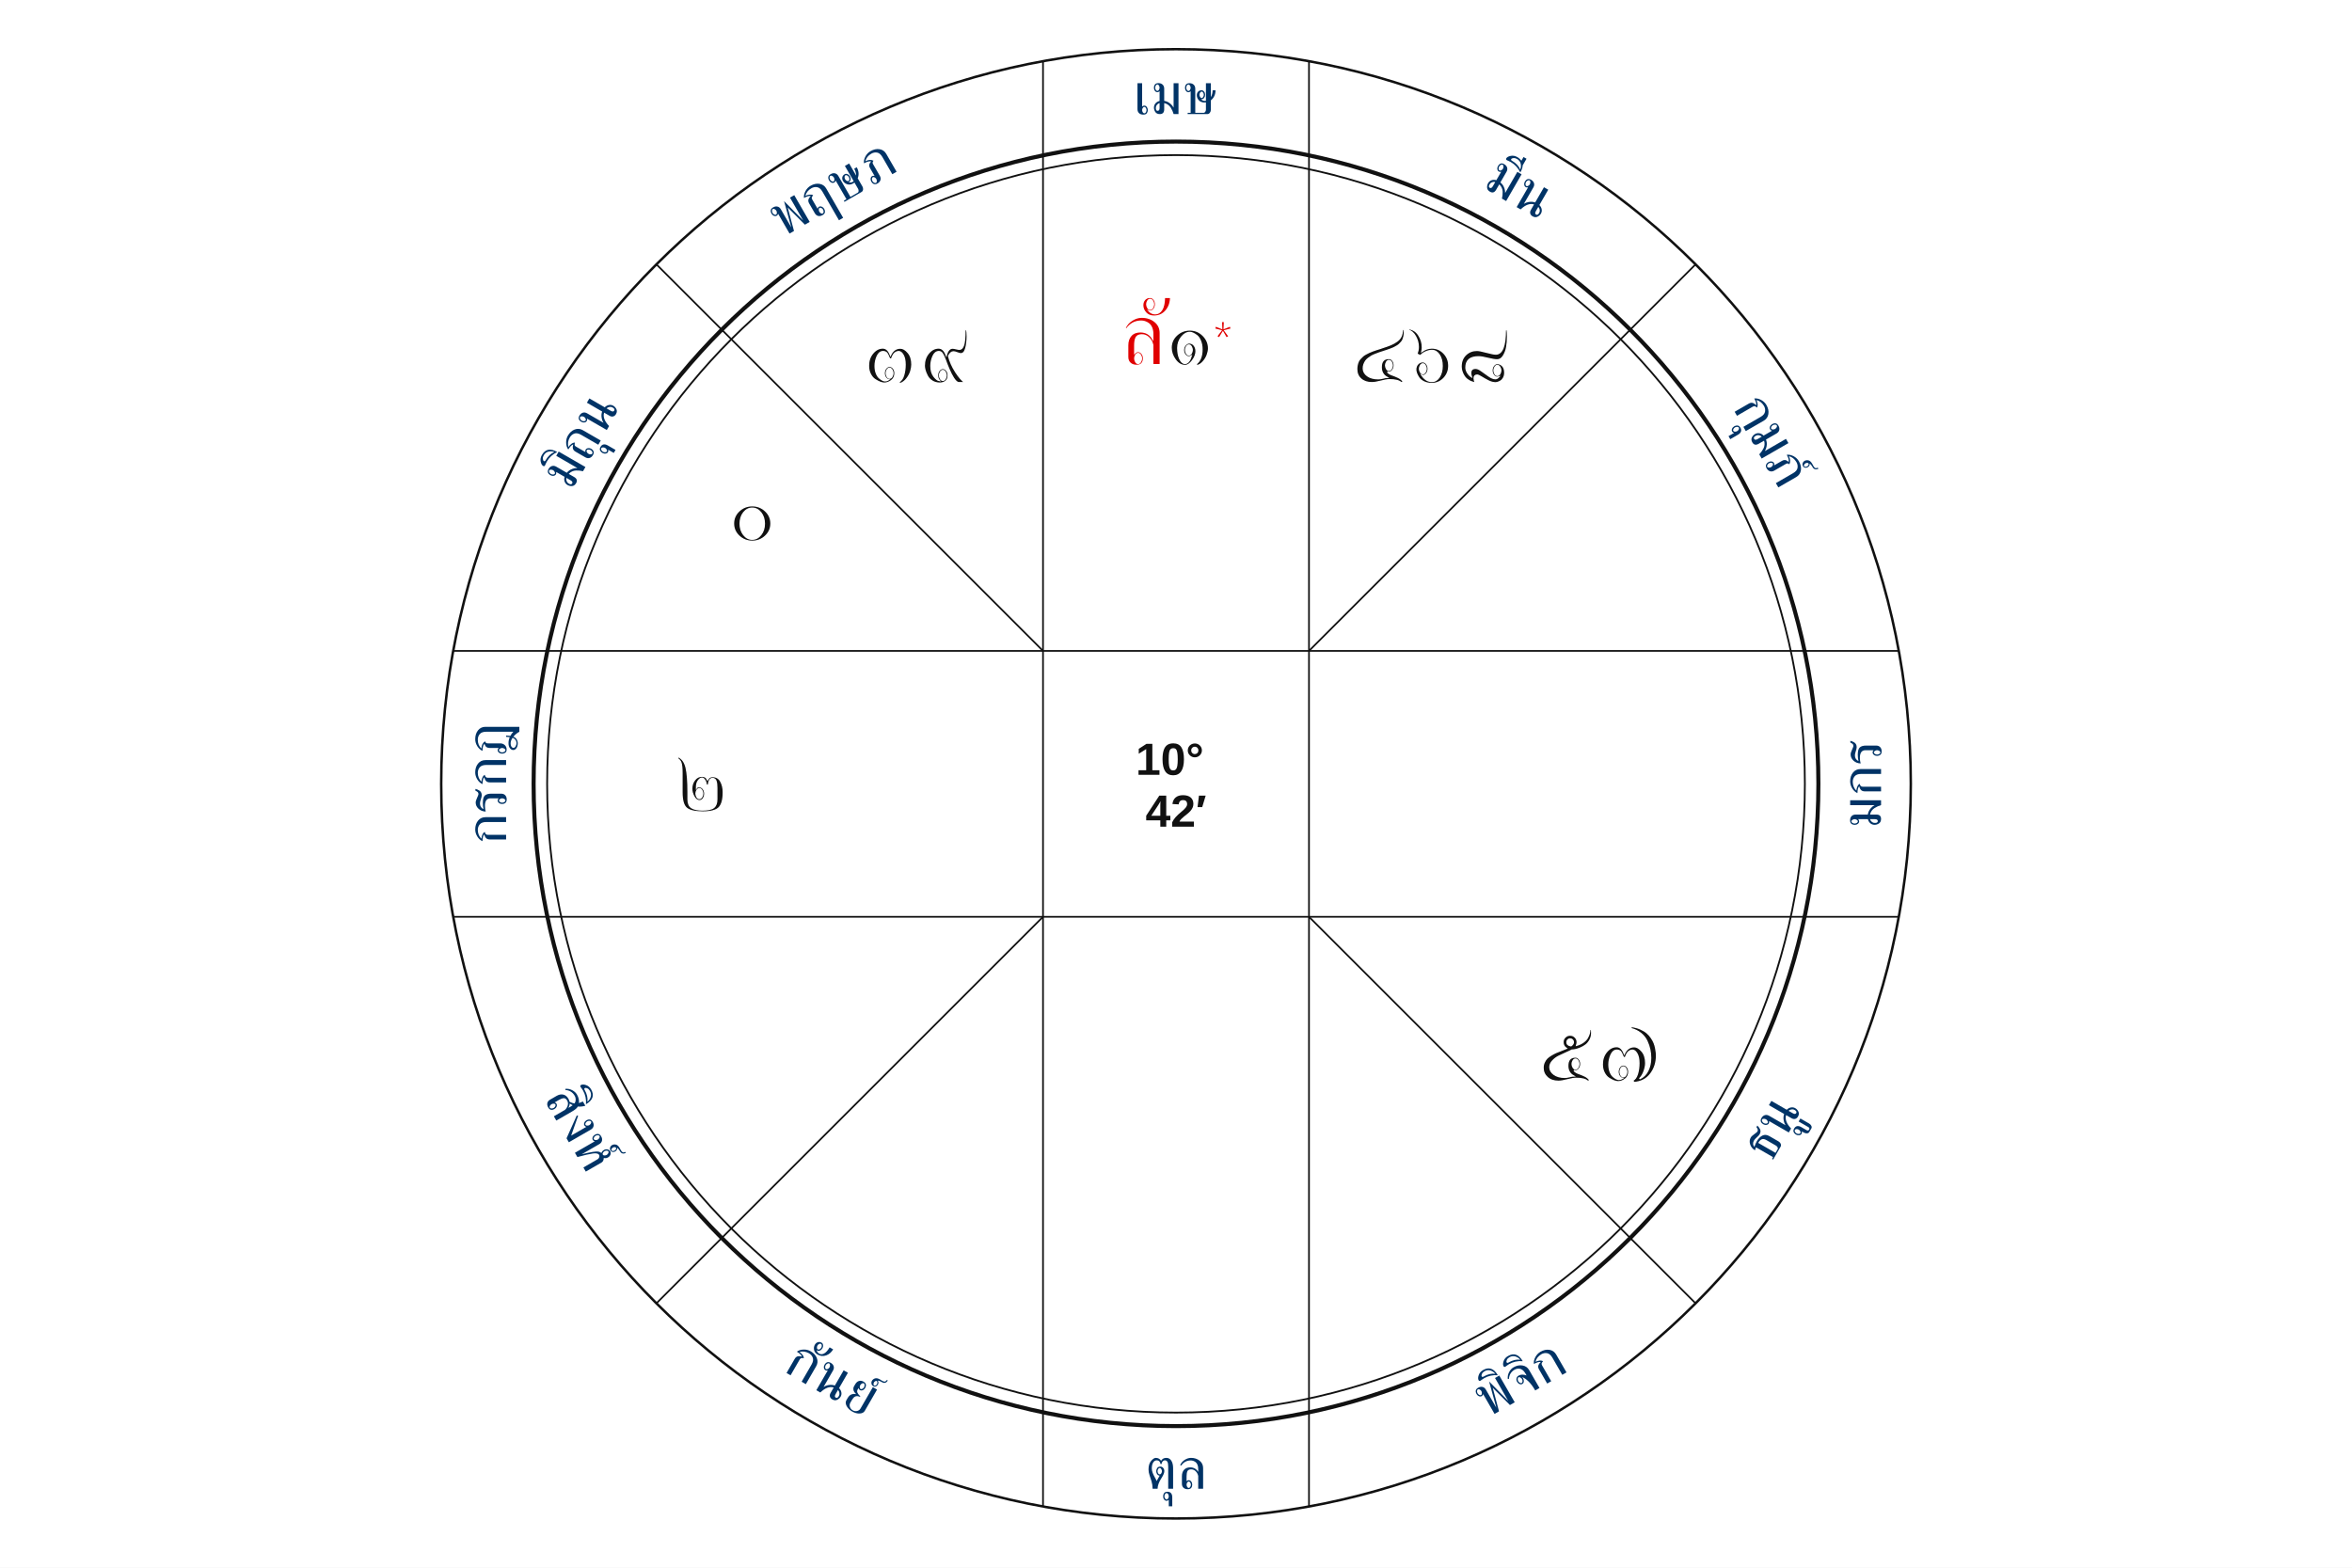
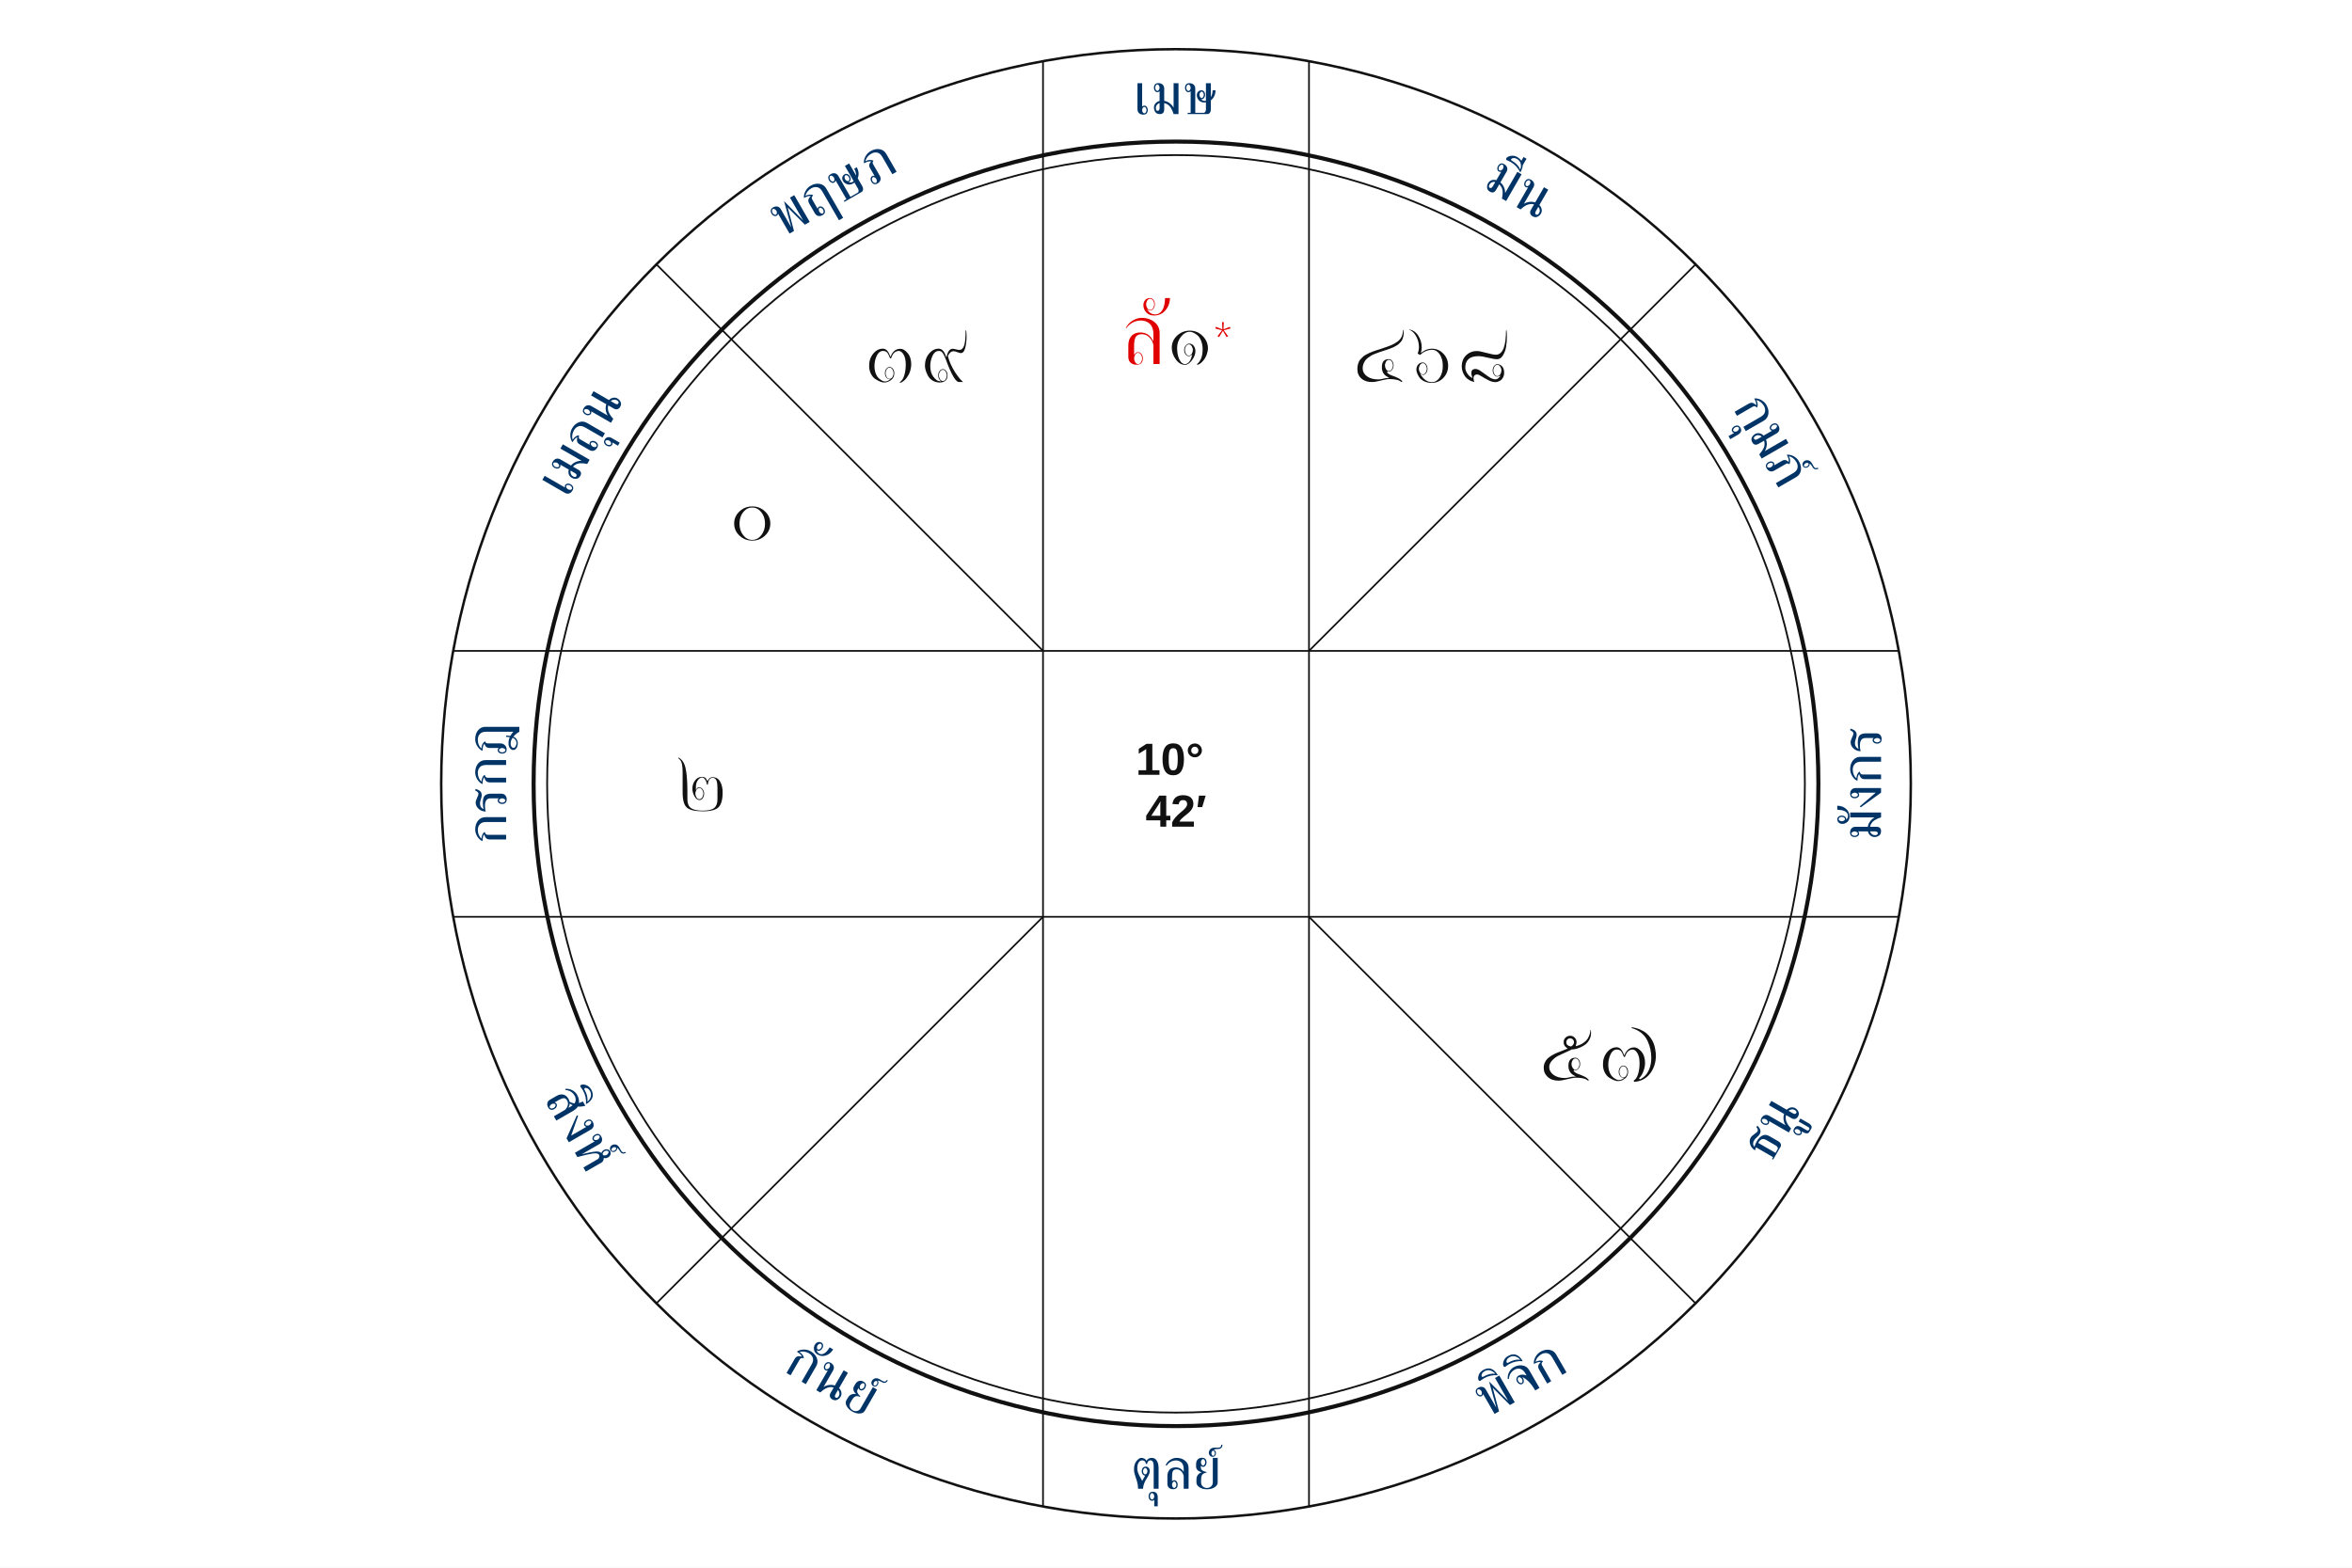
<svg xmlns="http://www.w3.org/2000/svg" width="960" height="640" viewBox="0 0 960 640" role="img" aria-labelledby="title description">
  <style>
    text { font-family: 'Sarabun', 'Arial Unicode MS', Tahoma, Arial, sans-serif; font-weight: 400; text-anchor: middle; fill: #111; }
    .sign { font-size: 26px; fill: #003366; dominant-baseline: central; }
    .planet { font-size: 40px; letter-spacing: 1px; dominant-baseline: central; stroke: #fff; stroke-width: 0.6px; paint-order: fill stroke; }
    .angle { font-family: Arial, Tahoma, sans-serif; font-size: 20px; font-weight: 600; }
  </style>
  <rect width="960" height="640" fill="#fff" />
  <g transform="translate(38.40 -130.80) scale(0.92)">
    <circle cx="480" cy="490" r="326" fill="#fff" stroke="#111" stroke-width="1.1" />
    <g stroke="#111" stroke-width="0.75">
      <line x1="421.00" y1="169.38" x2="421.00" y2="810.62" />
      <line x1="159.38" y1="431.00" x2="800.62" y2="431.00" />
      <line x1="539.00" y1="169.38" x2="539.00" y2="810.62" />
      <line x1="159.38" y1="549.00" x2="800.62" y2="549.00" />
      <line x1="421.00" y1="431.00" x2="249.48" y2="259.48" />
      <line x1="421.00" y1="549.00" x2="249.48" y2="720.52" />
      <line x1="539.00" y1="431.00" x2="710.52" y2="259.48" />
      <line x1="539.00" y1="549.00" x2="710.52" y2="720.52" />
    </g>
    <circle cx="480" cy="490" r="285" fill="none" stroke="#111" stroke-width="1.8" />
    <circle cx="480" cy="490" r="279" fill="none" stroke="#111" stroke-width="0.8" />
    <text class="sign" transform="translate(480.00 185.00) rotate(0)">เมษ</text>
    <text class="sign" transform="translate(327.50 225.86) rotate(-30)">พฤษภ</text>
-     <text class="sign" transform="translate(215.86 337.50) rotate(-60)">มิถุน</text>
+     <text class="sign" transform="translate(215.86 337.50) rotate(-60)">เมถุน</text>
    <text class="sign" transform="translate(175.00 490.00) rotate(-90)">กรกฎ</text>
    <text class="sign" transform="translate(215.86 642.50) rotate(60)">สิงห์</text>
    <text class="sign" transform="translate(327.50 754.14) rotate(30)">กันย์</text>
-     <text class="sign" transform="translate(480.00 795.00) rotate(0)">ตุล</text>
+     <text class="sign" transform="translate(480.00 795.00) rotate(0)">ตุลย์</text>
    <text class="sign" transform="translate(632.50 754.14) rotate(-30)">พิจิก</text>
    <text class="sign" transform="translate(744.14 642.50) rotate(-60)">ธนู</text>
-     <text class="sign" transform="translate(785.00 490.00) rotate(-90)">มกร</text>
+     <text class="sign" transform="translate(785.00 490.00) rotate(-90)">มังกร</text>
    <text class="sign" transform="translate(744.14 337.50) rotate(60)">กุมภ์</text>
    <text class="sign" transform="translate(632.50 225.86) rotate(30)">มีน</text>
    <text class="planet" x="480" y="292" aria-label="เมษ ลั๑*">
      <tspan fill="#e00000">ลั</tspan>๑<tspan fill="#e00000" font-size="21">*</tspan>
    </text>
    <text class="planet" x="365" y="300" aria-label="พฤษภ ๓๙">๓๙</text>
-     <text class="planet" x="292" y="370" aria-label="มิถุน ๐">๐</text>
+     <text class="planet" x="292" y="370" aria-label="เมถุน ๐">๐</text>
    <text class="planet" x="270" y="490" aria-label="กรกฎ ๒">๒</text>
    <text class="planet" x="668" y="610" aria-label="ธนู ๕๗">๕๗</text>
    <text class="planet" x="593" y="300" aria-label="มีน ๔๖๘">๔๖๘</text>
    <text class="angle" x="480" y="486" aria-label="องศาอาทิตย์กำเนิด">
      <tspan x="480">10°</tspan>
      <tspan x="480" dy="23">42′</tspan>
    </text>
  </g>
</svg>
